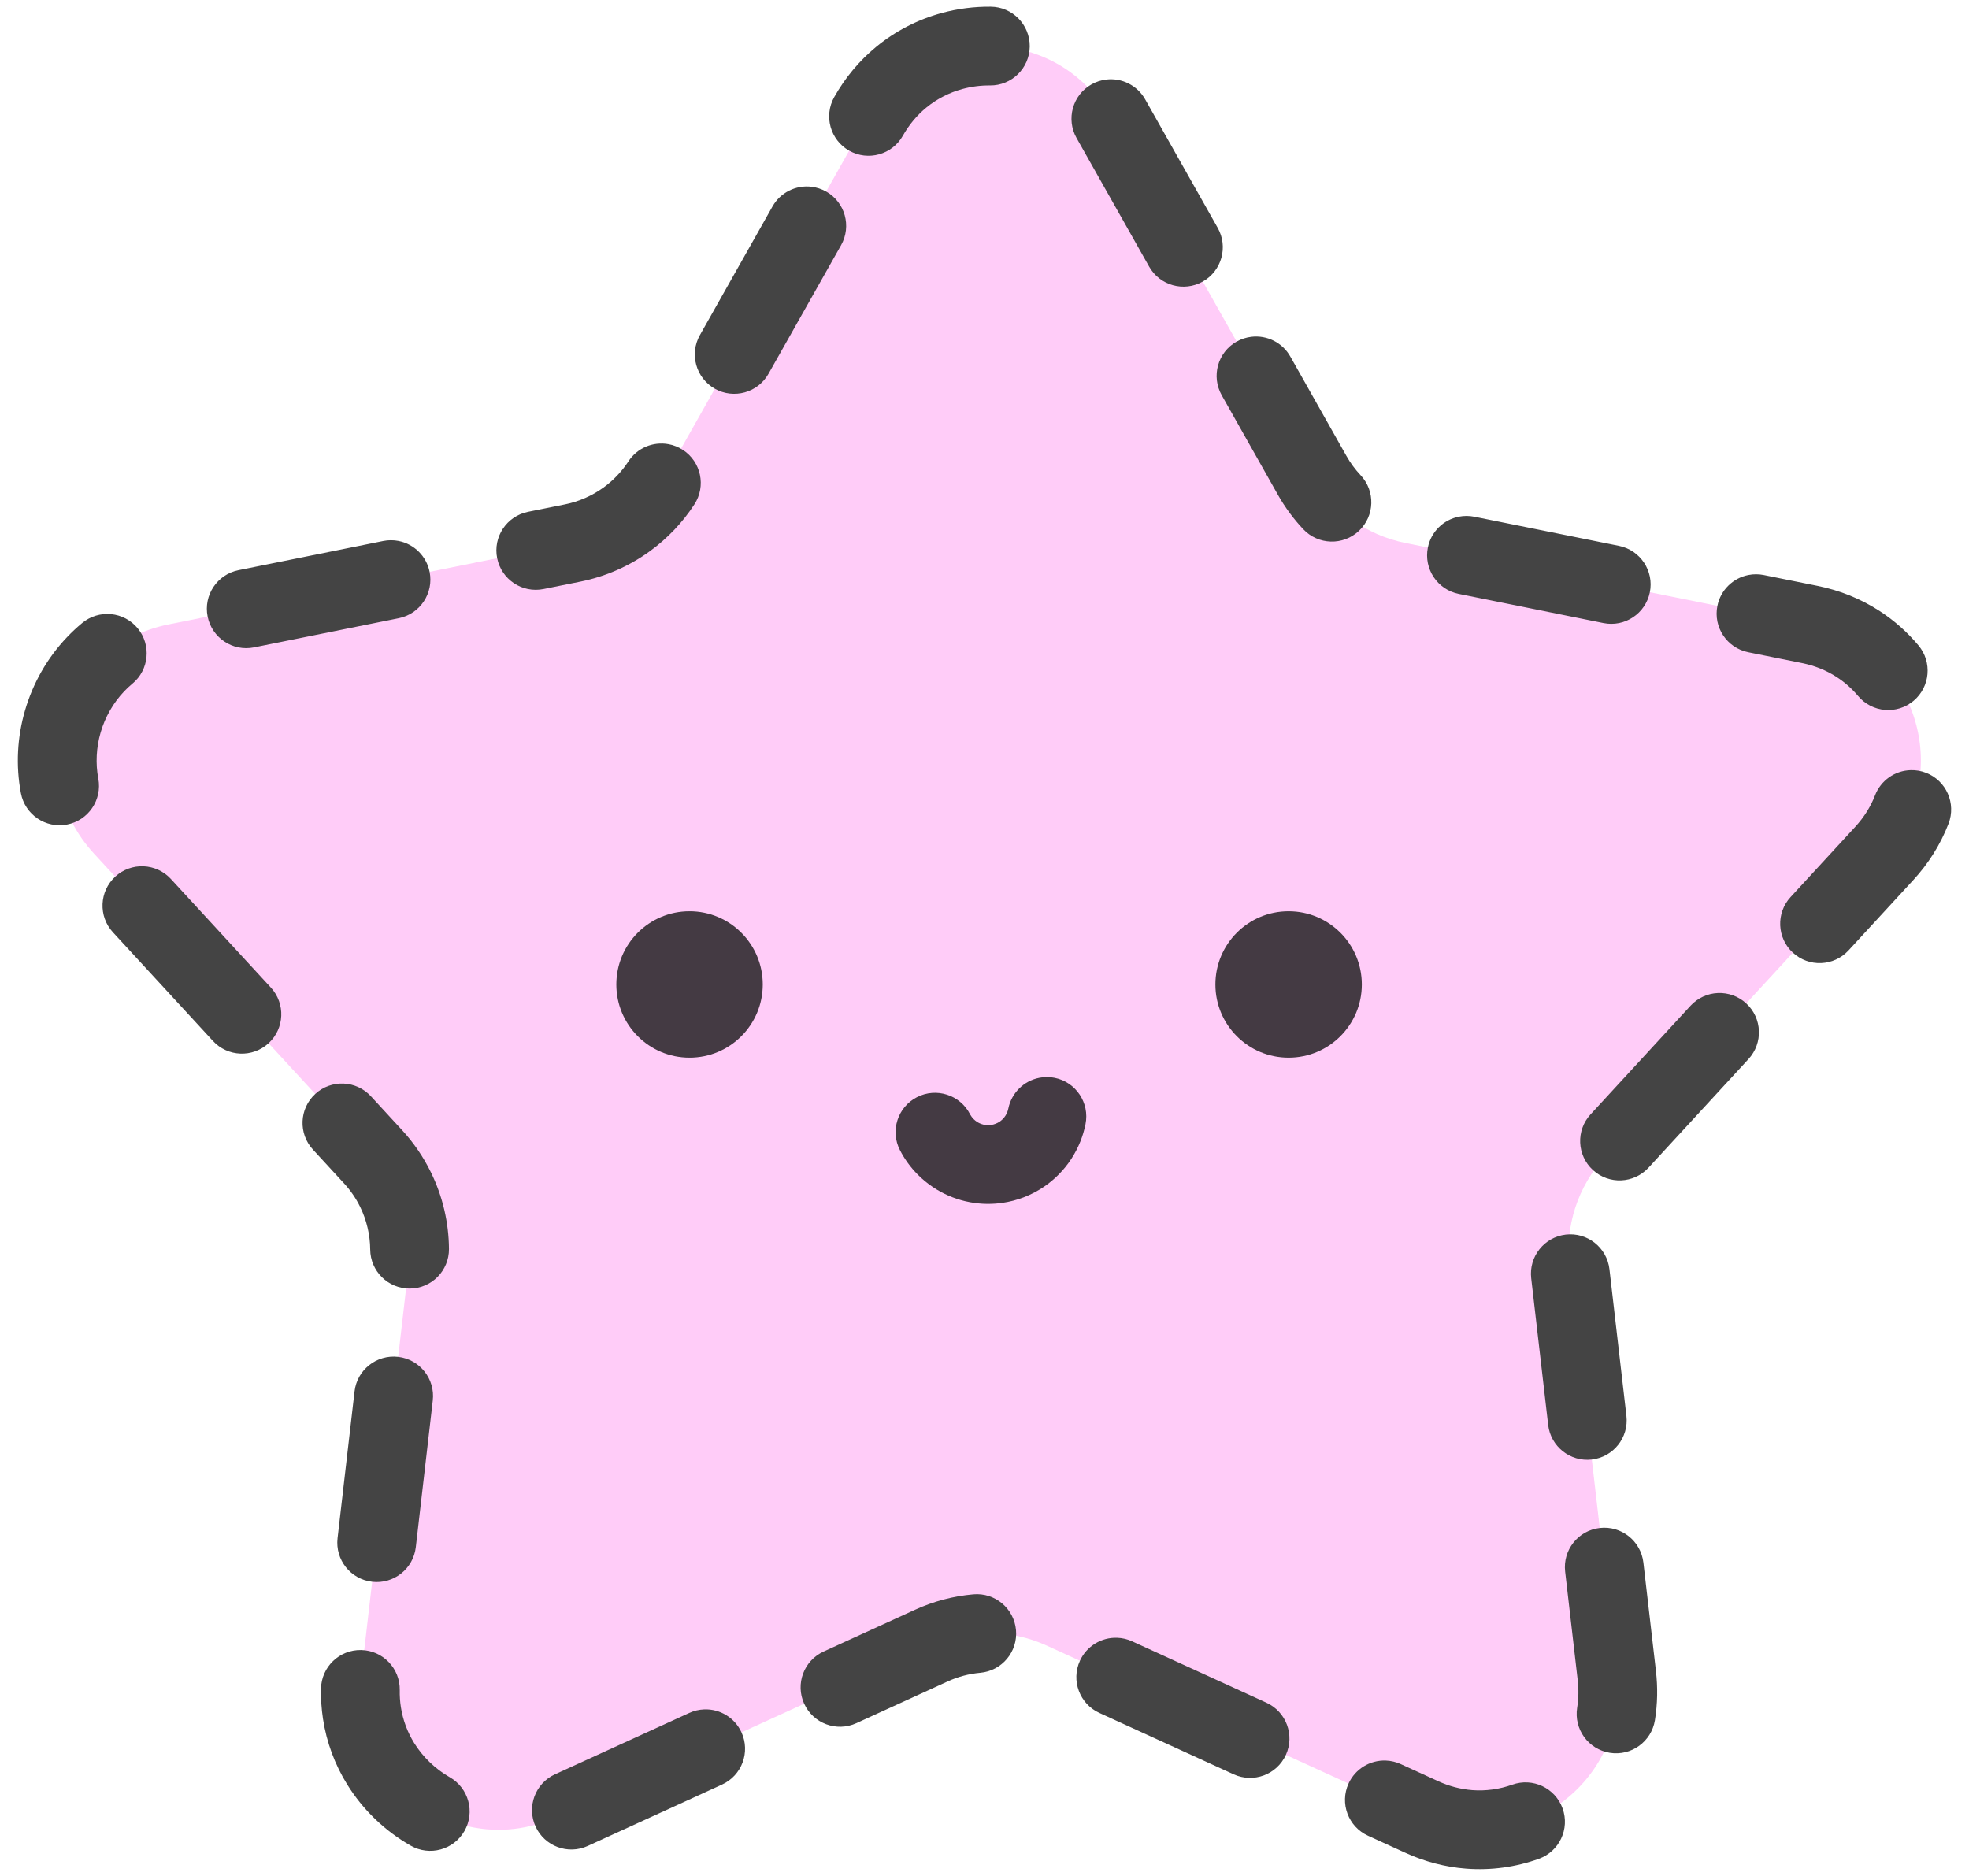
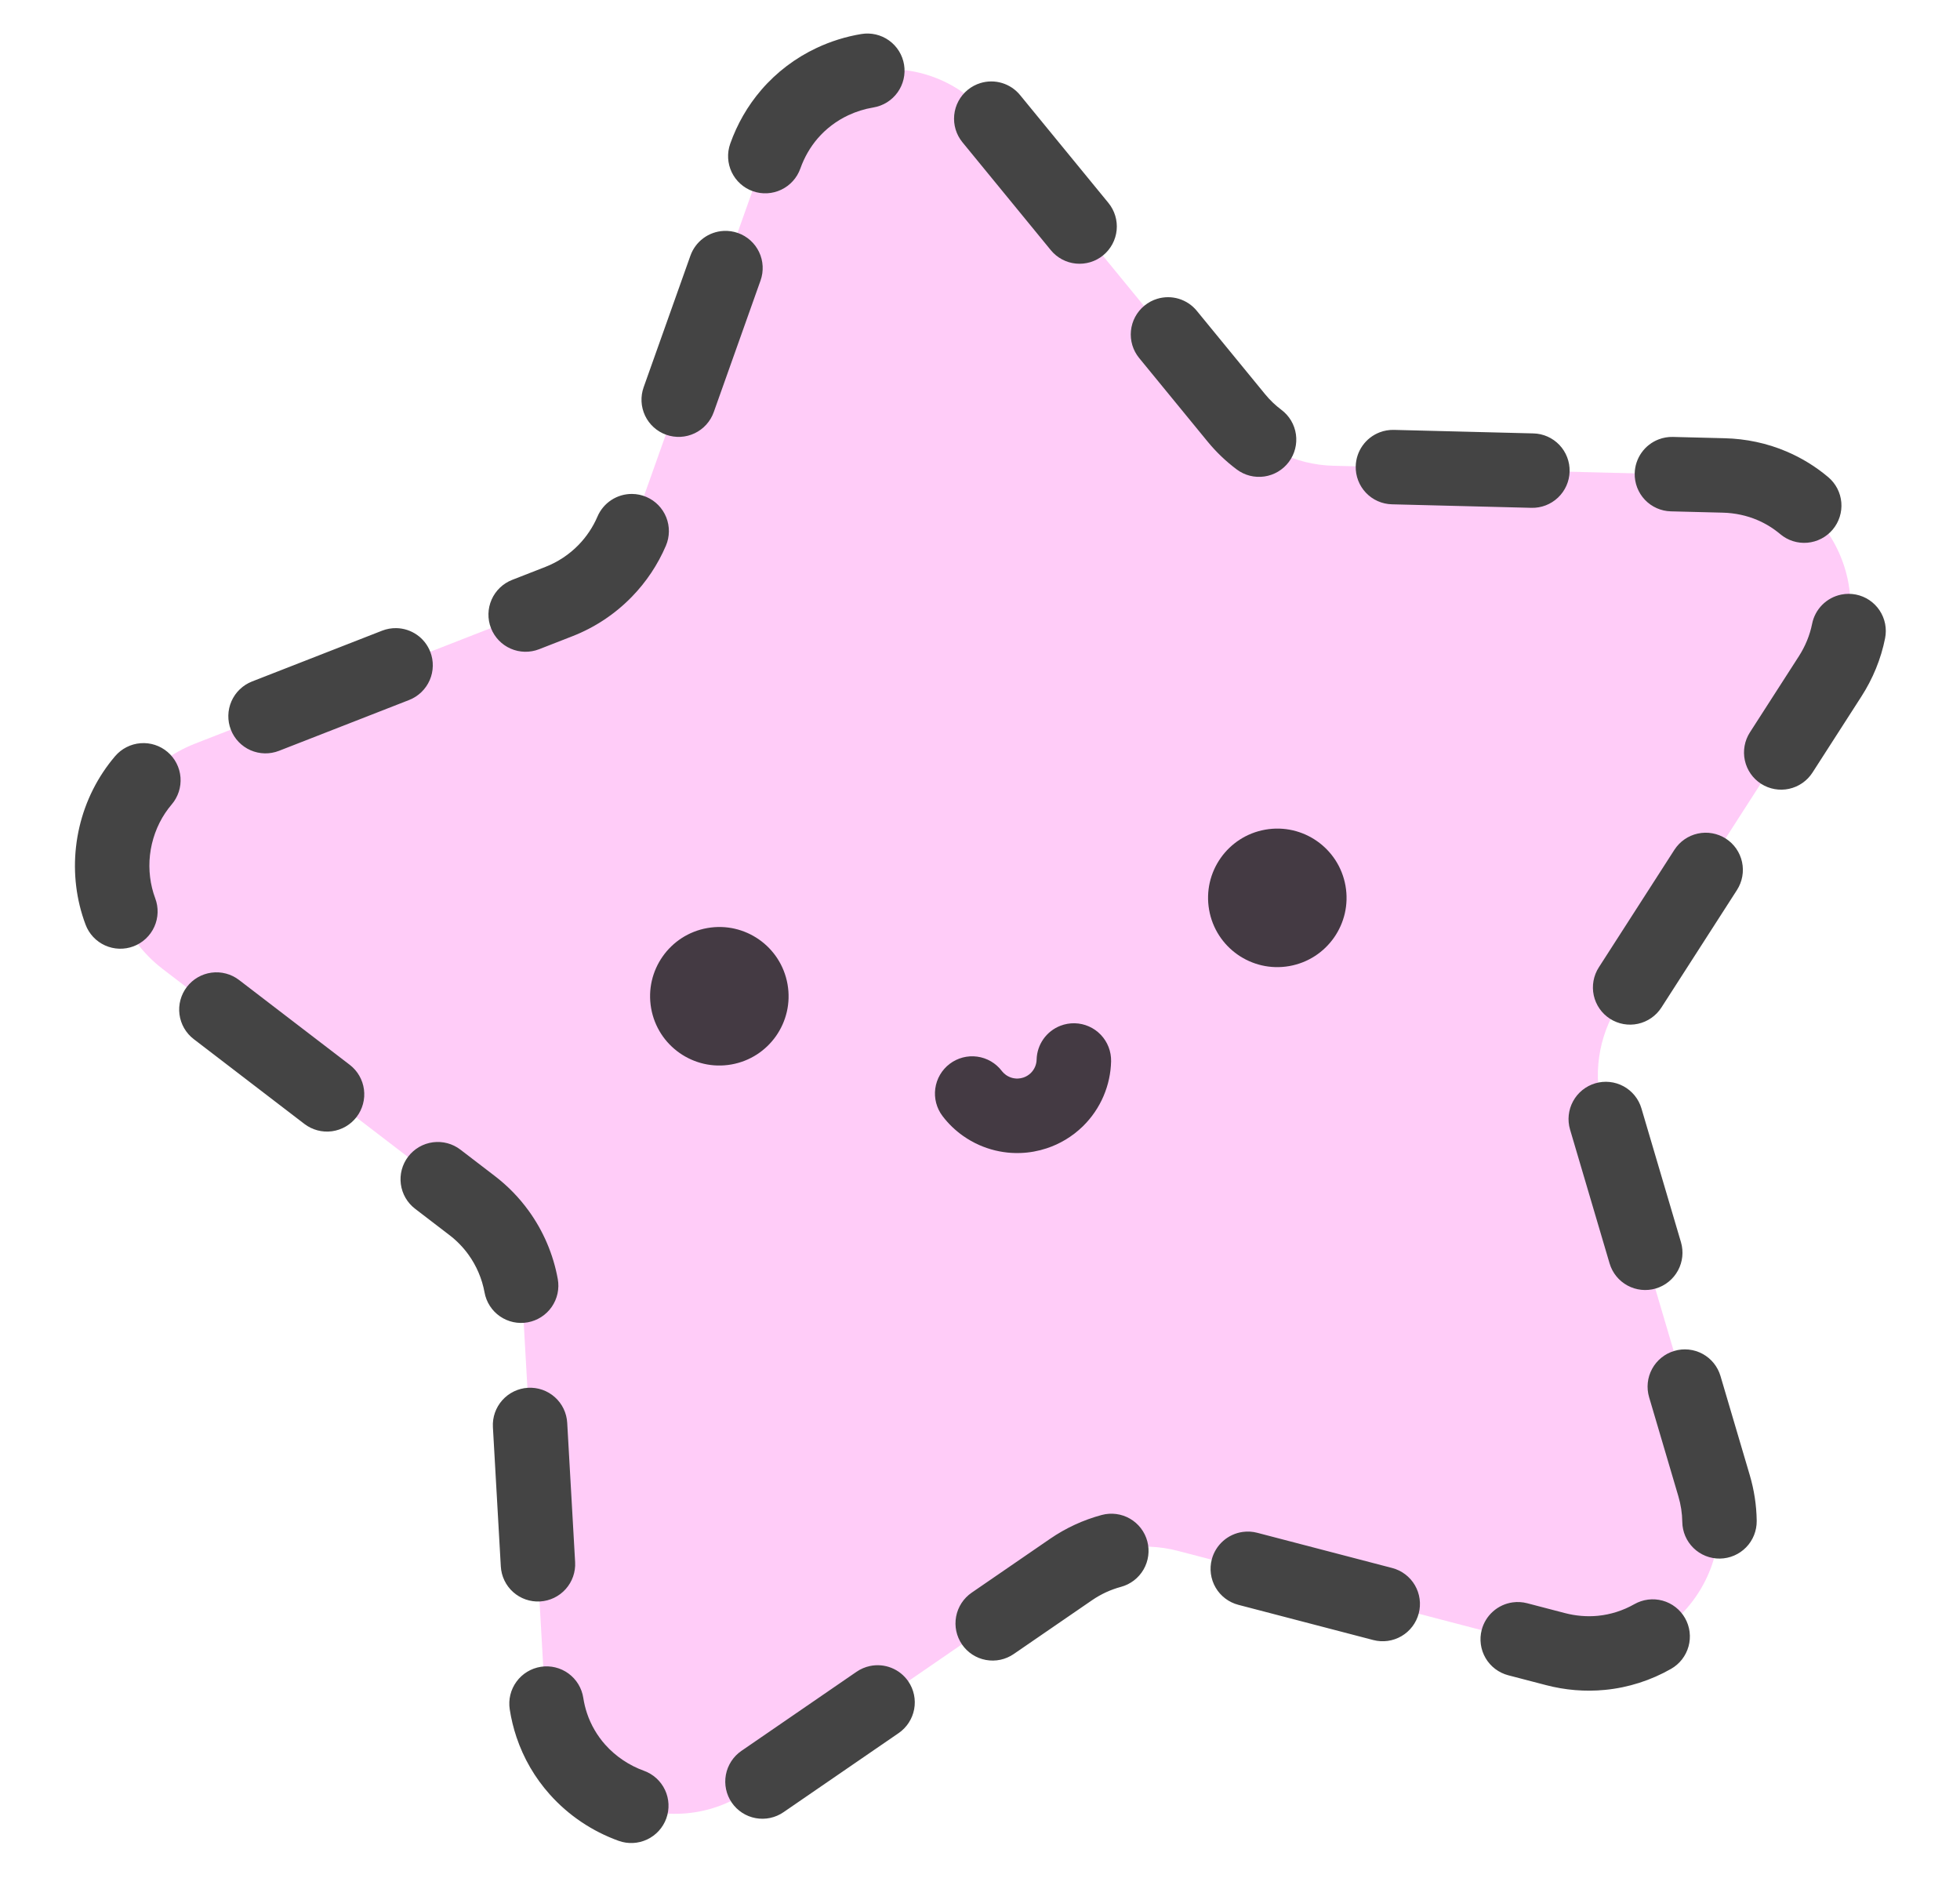
- <svg xmlns="http://www.w3.org/2000/svg" fill="none" viewBox="0 0 2000 1905.4">
-   <g opacity=".8">
-     <path fill="#ffaff3" fill-opacity=".8" d="M882.22 118.22c53.75-95.244 191.07-95.244 244.82 0l205.79 364.66c20.05 35.532 54.59 60.594 94.62 68.66l410.83 82.793c107.31 21.624 149.74 152.07 75.66 232.56l-283.65 308.16a140.23 140.23 0 0 0-36.14 111.1l48.12 415.83c12.57 108.6-98.53 189.22-198.07 143.72l-381.09-174.2a140.7 140.7 0 0 0-116.96 0l-381.09 174.2c-99.537 45.5-210.64-35.11-198.07-143.72l48.118-415.83a140.25 140.25 0 0 0-36.142-111.1l-283.65-308.16c-74.084-80.488-31.649-210.93 75.655-232.56l410.83-82.792c40.031-8.067 74.568-33.13 94.62-68.661z" />
-     <path fill="#151515" d="M1006.34 6.791a182.8 182.8 0 0 0-49.906 6.443c-24.105 6.568-46.72 18.119-66.184 34.1l-.008.006c-17.546 14.367-31.964 31.872-42.875 51.252a40 40 0 0 0 15.23 54.478 40 40 0 0 0 54.481-15.23c6.201-11.015 14.39-20.86 23.85-28.606l.056-.046c10.513-8.639 23.177-15.145 36.487-18.77l.035-.01a103.2 103.2 0 0 1 28.076-3.62 40 40 0 0 0 40.377-39.62 40 40 0 0 0-39.62-40.377m117.178 74.03a40 40 0 0 0-14.829 4.872 40 40 0 0 0-15.175 54.495l73.72 130.632a40 40 0 0 0 54.495 15.178 40 40 0 0 0 15.177-54.494l-73.72-130.635a40 40 0 0 0-39.668-20.049M824.314 189.683a40 40 0 0 0-39.668 20.048l-73.72 130.633a40 40 0 0 0 15.176 54.494 40 40 0 0 0 54.496-15.175l73.72-130.635a40 40 0 0 0-15.177-54.494 40 40 0 0 0-14.827-4.871m446.647 152.404a40 40 0 0 0-14.828 4.873 40 40 0 0 0-15.178 54.494l57.043 101.078a180 180 0 0 0 25.799 35.04 40 40 0 0 0 56.545 1.671 40 40 0 0 0 1.672-56.543 100.4 100.4 0 0 1-14.34-19.478l-.004-.006-57.043-101.08a40 40 0 0 0-39.666-20.05M679.119 451.189a40 40 0 0 0-40.851 17.508c-6.633 10.194-15.27 19.273-25.133 26.424l-.035.025c-11.55 8.395-25.158 14.362-39.159 17.172l-.03.006-37.608 7.578a40 40 0 0 0-31.31 47.116 40 40 0 0 0 47.112 31.308l37.579-7.572a180.2 180.2 0 0 0 70.41-30.865 180.1 180.1 0 0 0 45.228-47.56 40 40 0 0 0-11.71-55.343 40 40 0 0 0-14.493-5.797m802.744 73.614a40 40 0 0 0-31.506 31.347 40 40 0 0 0 31.309 47.116l147.045 29.632a40 40 0 0 0 47.113-31.31 40 40 0 0 0-31.31-47.113l-147.043-29.633a40 40 0 0 0-15.608-.04M404.865 549.496a40 40 0 0 0-15.607.04l-147.043 29.632a40 40 0 0 0-31.31 47.115 40 40 0 0 0 47.113 31.309l147.045-29.633a40 40 0 0 0 31.308-47.113 40 40 0 0 0-31.506-31.35m1371.086 34.572a40 40 0 0 0-31.508 31.348 40 40 0 0 0 31.31 47.115l54.63 11.008.04.01c12.685 2.542 24.856 7.44 35.327 14.27l.043.027a97.8 97.8 0 0 1 21.521 19.088 40 40 0 0 0 56.35 4.968 40 40 0 0 0 4.97-56.35 177.4 177.4 0 0 0-39.177-34.74l-.014-.007c-19.42-12.666-40.975-21.217-63.257-25.688l-.01-.002-54.617-11.008a40 40 0 0 0-15.608-.039M112.75 623.818a40 40 0 0 0-29.26 9.008 177 177 0 0 0-15.508 14.492c-20.014 21.055-34.522 46.62-42.564 74.282l-.004.011c-7.929 27.172-9.506 56.027-4.172 84.123a40 40 0 0 0 46.76 31.836 40 40 0 0 0 31.836-46.758c-2.895-15.248-2.05-31.64 2.375-46.798l.016-.051c4.49-15.459 12.807-30.03 23.746-41.535l.015-.018a97 97 0 0 1 8.508-7.953 40 40 0 0 0 5.31-56.32 40 40 0 0 0-27.058-14.319M1940.898 782.29a40 40 0 0 0-36.34 25.59c-4.444 11.519-11.348 22.484-20.019 31.887l-.025.027-65.733 71.412a40 40 0 0 0 2.342 56.52 40 40 0 0 0 56.52-2.34L1943.35 894c15.25-16.537 27.581-35.9 35.847-57.324a40 40 0 0 0-22.92-51.717 40 40 0 0 0-15.379-2.67M145.783 879.938a40 40 0 0 0-28.744 10.535 40 40 0 0 0-2.342 56.52l101.586 110.364a40 40 0 0 0 56.52 2.34 40 40 0 0 0 2.342-56.52L173.559 892.813a40 40 0 0 0-27.776-12.875m1599.188 128.755a40 40 0 0 0-27.776 12.875l-101.586 110.366a40 40 0 0 0 2.342 56.52 40 40 0 0 0 56.52-2.34l101.586-110.366a40 40 0 0 0-2.342-56.52 40 40 0 0 0-28.744-10.535m-1396.016 91.973a40 40 0 0 0-28.746 10.535 40 40 0 0 0-2.34 56.522l31.672 34.41.012.01a100.4 100.4 0 0 1 16.306 23.869l.016.035c6.512 13.304 10.058 28.348 10.164 43.146a40 40 0 0 0 40.287 39.713 40 40 0 0 0 39.711-40.287 179.9 179.9 0 0 0-18.3-77.73 180 180 0 0 0-29.335-42.936l-.01-.012-31.662-34.398a40 40 0 0 0-27.775-12.877m1241.488 153.414a40 40 0 0 0-35.136 44.332l17.244 149.006a40 40 0 0 0 44.332 35.137 40 40 0 0 0 35.137-44.332l-17.243-149.006a40 40 0 0 0-44.334-35.137M404.455 1378.256a40 40 0 0 0-44.332 35.137l-17.242 149.005a40 40 0 0 0 35.137 44.334 40 40 0 0 0 44.332-35.138l17.242-149.004a40 40 0 0 0-35.137-44.334M1624.93 1552.09a40 40 0 0 0-35.137 44.334l12.746 110.146.002.016c1.096 9.438.92 18.937-.541 28.016a40 40 0 0 0 33.135 45.85 40 40 0 0 0 45.85-33.134c2.683-16.67 2.934-33.484 1.025-49.943l-.002-.016-12.744-110.132a40 40 0 0 0-44.334-35.137m-636.305 67.387a180.4 180.4 0 0 0-59.107 15.64l-92.932 42.48a40 40 0 0 0-19.75 53.008 40 40 0 0 0 53.01 19.75l92.94-42.482.007-.004a101 101 0 0 1 32.889-8.705 40 40 0 0 0 36.316-43.371 40 40 0 0 0-43.373-36.316m146.137 44.134a40 40 0 0 0-37.82 23.344 40 40 0 0 0 19.75 53.01l136.421 62.36a40 40 0 0 0 53.01-19.75 40 40 0 0 0-19.75-53.009l-136.424-62.36a40 40 0 0 0-15.187-3.595m-767.946 12.455a40 40 0 0 0-40.761 39.221c-.198 10.26.47 20.56 2.037 30.777a176.8 176.8 0 0 0 24.637 66.663c16.005 25.82 38.275 47.107 64.478 62.064a40 40 0 0 0 54.568-14.91 40 40 0 0 0-14.908-54.569c-14.635-8.354-27.37-20.58-36.148-34.744l-.033-.05c-6.881-11.066-11.559-23.7-13.512-36.52l-.006-.041a100.4 100.4 0 0 1-1.129-17.127 40 40 0 0 0-39.223-40.764m348.536 60.297a40 40 0 0 0-15.188 3.594l-136.424 62.36a40 40 0 0 0-19.75 53.01 40 40 0 0 0 53.01 19.75l136.422-62.362a40 40 0 0 0 19.75-53.008 40 40 0 0 0-37.82-23.344m692.255 51.969a40 40 0 0 0-37.82 23.344 40 40 0 0 0 19.75 53.01l38.006 17.373.012.005.02.008c19.29 8.834 40.17 14.428 61.741 16.063 25.088 1.934 50.235-1.548 73.756-9.99a40 40 0 0 0 24.135-51.163 40 40 0 0 0-51.162-24.134c-12.952 4.649-27.038 6.571-40.598 5.523l-.068-.006c-11.676-.882-23.507-3.994-34.514-9.037l-.031-.014-38.04-17.388a40 40 0 0 0-15.187-3.594" />
+ <svg xmlns="http://www.w3.org/2000/svg" width="2105" height="2016" viewBox="0 0 2105 2016" fill="none">
+   <g opacity="0.8">
+     <path d="M821.338 167.805C857.967 64.788 993.141 41.084 1062.33 125.543L1327.24 448.912C1353.05 480.421 1391.33 499.124 1432.12 500.152L1850.68 510.717C1960.01 513.474 2024.07 634.533 1964.91 726.539L1738.37 1078.79C1727.46 1095.75 1720.33 1114.85 1717.47 1134.79C1714.61 1154.74 1716.08 1175.06 1721.79 1194.37L1840.23 1595.32C1871.17 1700.03 1775.59 1798.56 1669.83 1770.96L1264.92 1665.3C1245.42 1660.21 1225.04 1659.38 1205.18 1662.87C1185.31 1666.35 1166.42 1674.07 1149.79 1685.49L804.433 1922.72C714.229 1984.68 591.084 1924.53 584.892 1815.46L561.175 1397.9C560.031 1377.79 554.564 1358.17 545.147 1340.38C535.73 1322.59 522.585 1307.04 506.607 1294.8L174.714 1040.48C88.03 974.051 107.504 838.347 209.433 798.536L599.688 646.133C637.714 631.284 667.427 600.655 681.092 562.224L821.338 167.805Z" fill="#FFAFF3" fill-opacity="0.8" />
+     <path d="M925.039 36.537C908.422 39.286 892.26 44.319 877.014 51.493C854.409 62.119 834.122 77.391 817.694 96.479L817.687 96.486C802.871 113.655 791.671 133.372 784.243 154.329C780.7 164.325 781.27 175.312 785.828 184.874C790.386 194.436 798.559 201.789 808.547 205.316C813.494 207.063 818.737 207.817 823.978 207.536C829.22 207.256 834.356 205.945 839.094 203.68C843.833 201.415 848.08 198.239 851.594 194.334C855.108 190.43 857.819 185.872 859.573 180.922C863.795 169.011 870.173 157.908 878.161 148.652L878.208 148.597C887.08 138.28 898.434 129.69 910.916 123.825L910.949 123.809C919.528 119.779 928.62 116.949 937.967 115.4C943.146 114.542 948.108 112.673 952.568 109.899C957.028 107.125 960.899 103.5 963.961 99.232C967.023 94.964 969.215 90.136 970.413 85.023C971.61 79.911 971.79 74.615 970.941 69.436C970.092 64.258 968.231 59.3 965.465 54.844C962.698 50.388 959.081 46.523 954.818 43.468C950.556 40.413 945.732 38.228 940.622 37.039C935.513 35.85 930.217 35.68 925.038 36.538M1053.04 89.169C1048.01 90.694 1043.34 93.193 1039.27 96.524C1031.07 103.25 1025.87 112.956 1024.82 123.505C1023.76 134.055 1026.94 144.584 1033.65 152.776L1128.55 268.616C1131.87 272.673 1135.96 276.034 1140.59 278.508C1145.21 280.981 1150.28 282.519 1155.5 283.032C1160.73 283.546 1166 283.025 1171.03 281.501C1176.05 279.976 1180.73 277.478 1184.79 274.147C1192.99 267.421 1198.19 257.716 1199.25 247.166C1200.3 236.617 1197.12 226.088 1190.41 217.895L1095.51 102.052C1090.51 95.942 1083.8 91.457 1076.24 89.163C1068.68 86.87 1060.61 86.873 1053.04 89.169ZM777.121 247.959C769.227 248.374 761.63 251.12 755.289 255.851C748.949 260.582 744.15 267.085 741.5 274.537L691.263 415.83C687.71 425.823 688.269 436.811 692.818 446.378C697.366 455.944 705.531 463.305 715.517 466.842C720.462 468.594 725.704 469.353 730.946 469.078C736.187 468.802 741.325 467.497 746.065 465.237C750.806 462.976 755.056 459.805 758.574 455.904C762.092 452.003 764.808 447.448 766.567 442.5L816.804 301.205C820.357 291.212 819.798 280.224 815.249 270.657C810.7 261.091 802.535 253.73 792.549 250.193C787.605 248.442 782.363 247.683 777.121 247.959ZM1242.84 320.85C1237.82 322.375 1233.14 324.875 1229.08 328.206C1220.87 334.932 1215.67 344.637 1214.62 355.186C1213.56 365.736 1216.74 376.265 1223.45 384.458L1296.88 474.09C1306.09 485.335 1316.63 495.42 1328.27 504.122C1332.47 507.263 1337.25 509.544 1342.33 510.835C1347.41 512.127 1352.71 512.404 1357.9 511.65C1363.1 510.896 1368.09 509.127 1372.61 506.443C1377.12 503.758 1381.07 500.212 1384.21 496.006C1390.57 487.512 1393.29 476.847 1391.79 466.357C1390.29 455.866 1384.68 446.41 1376.19 440.069C1369.73 435.228 1363.87 429.623 1358.75 423.374L1358.74 423.369L1285.31 333.735C1280.31 327.625 1273.6 323.139 1266.04 320.846C1258.48 318.552 1250.41 318.554 1242.84 320.85ZM678.898 530.393C670.994 530.31 663.24 532.572 656.615 536.895C649.99 541.217 644.792 547.405 641.678 554.676C636.891 565.853 629.941 576.28 621.455 585.02L621.424 585.051C611.49 595.307 599.115 603.529 585.813 608.711L585.784 608.722L550.06 622.672C545.168 624.582 540.699 627.437 536.907 631.073C533.115 634.709 530.076 639.055 527.962 643.862C525.848 648.67 524.7 653.846 524.586 659.094C524.471 664.342 525.391 669.559 527.293 674.448C531.134 684.32 538.742 692.256 548.442 696.51C558.143 700.763 569.142 700.985 579.02 697.128L614.718 683.189C638.865 673.778 660.706 659.271 678.751 640.658C694.12 624.83 706.455 606.317 715.142 586.042C719.318 576.292 719.453 565.289 715.517 555.454C711.581 545.618 703.897 537.756 694.155 533.596C689.331 531.536 684.146 530.448 678.898 530.393ZM1481.68 464.269C1474.3 467.109 1467.92 472.073 1463.35 478.532C1458.79 484.992 1456.24 492.657 1456.02 500.559C1455.88 505.806 1456.78 511.028 1458.65 515.927C1460.53 520.825 1463.35 525.305 1466.96 529.109C1470.57 532.913 1474.9 535.967 1479.69 538.098C1484.48 540.228 1489.65 541.393 1494.9 541.525L1644.71 545.305C1655.31 545.572 1665.58 541.619 1673.27 534.315C1680.97 527.011 1685.45 516.954 1685.73 506.358C1686.02 495.761 1682.08 485.492 1674.79 477.81C1667.5 470.128 1657.46 465.662 1646.86 465.394L1497.05 461.613C1491.8 461.481 1486.58 462.384 1481.68 464.269ZM425.735 674.487C420.488 674.382 415.27 675.311 410.378 677.221L270.699 731.768C265.807 733.678 261.338 736.532 257.547 740.168C253.755 743.804 250.715 748.149 248.601 752.957C246.487 757.765 245.34 762.941 245.225 768.188C245.11 773.436 246.03 778.653 247.932 783.542C251.773 793.415 259.381 801.351 269.082 805.605C278.782 809.858 289.782 810.081 299.661 806.223L439.342 751.675C449.22 747.817 457.168 740.195 461.438 730.486C465.707 720.777 465.948 709.776 462.107 699.903C459.243 692.54 454.259 686.195 447.785 681.671C441.311 677.147 433.637 674.647 425.735 674.487ZM1781.3 471.83C1773.92 474.67 1767.54 479.633 1762.98 486.093C1758.41 492.553 1755.86 500.219 1755.64 508.121C1755.5 513.369 1756.4 518.591 1758.27 523.489C1760.15 528.388 1762.97 532.867 1766.58 536.671C1770.19 540.475 1774.52 543.529 1779.31 545.659C1784.11 547.789 1789.27 548.954 1794.52 549.086L1850.18 550.49L1850.22 550.493C1863.14 550.805 1875.96 553.524 1887.43 558.439L1887.48 558.458C1896.33 562.248 1904.57 567.326 1911.93 573.529C1915.94 576.909 1920.57 579.465 1925.57 581.051C1930.57 582.638 1935.84 583.223 1941.07 582.773C1946.3 582.324 1951.39 580.849 1956.05 578.433C1960.72 576.017 1964.86 572.706 1968.25 568.691C1971.63 564.676 1974.2 560.034 1975.79 555.031C1977.39 550.027 1977.98 544.761 1977.54 539.531C1977.1 534.302 1975.63 529.212 1973.23 524.552C1970.82 519.893 1967.51 515.755 1963.51 512.374C1950.11 501.078 1935.12 491.835 1919 484.947L1918.99 484.942C1897.71 475.829 1875.03 471.134 1852.33 470.58L1796.67 469.174C1791.43 469.042 1786.2 469.944 1781.3 471.83ZM150.89 798.06C145.657 798.477 140.557 799.921 135.879 802.309C131.201 804.697 127.038 807.982 123.627 811.977C119.03 817.363 114.759 823.02 110.839 828.916C94.737 853.093 84.825 880.758 81.638 909.371L81.636 909.383C78.475 937.494 81.855 966.164 91.909 992.895C93.756 997.805 96.552 1002.3 100.138 1006.13C103.724 1009.95 108.03 1013.03 112.809 1015.19C117.589 1017.35 122.749 1018.55 127.994 1018.72C133.239 1018.88 138.468 1018.01 143.38 1016.16C153.301 1012.41 161.334 1004.88 165.712 995.216C170.09 985.555 170.455 974.558 166.726 964.642C161.269 950.135 159.299 933.856 161.064 918.174L161.071 918.121C162.848 902.131 168.544 886.355 177.346 873.144L177.357 873.123C179.508 869.887 181.851 866.783 184.373 863.828C187.784 859.833 190.376 855.206 192.001 850.213C193.626 845.219 194.252 839.956 193.843 834.724C193.434 829.491 191.999 824.392 189.619 819.718C187.239 815.044 183.961 810.886 179.973 807.482C171.918 800.607 161.456 797.217 150.89 798.06ZM1977.55 638.443C1969.8 639.999 1962.68 643.818 1957.09 649.418C1951.5 655.017 1947.7 662.146 1946.16 669.902C1943.75 682.006 1938.83 693.989 1931.9 704.74L1931.88 704.771L1879.38 786.4C1873.65 795.323 1871.68 806.153 1873.93 816.509C1876.17 826.865 1882.44 835.899 1891.35 841.622C1900.26 847.346 1911.09 849.291 1921.45 847.029C1931.81 844.768 1940.85 838.485 1946.59 829.563L1999.06 747.963C2011.25 729.055 2020.08 707.87 2024.55 685.358C2026.62 674.958 2024.47 664.169 2018.58 655.366C2012.69 646.562 2003.55 640.465 1993.15 638.415C1988 637.4 1982.7 637.41 1977.55 638.443ZM227.188 1044.43C216.679 1045.82 207.149 1051.34 200.694 1059.76C194.238 1068.18 191.387 1078.81 192.766 1089.32C194.146 1099.82 199.644 1109.35 208.05 1115.79L326.914 1206.87C335.321 1213.31 345.947 1216.14 356.456 1214.75C366.965 1213.35 376.496 1207.83 382.951 1199.42C389.406 1191 392.258 1180.37 390.878 1169.86C389.499 1159.35 384.001 1149.83 375.595 1143.39L256.731 1052.3C252.568 1049.11 247.816 1046.78 242.748 1045.43C237.679 1044.07 232.391 1043.73 227.188 1044.43ZM1823.39 895.087C1818.26 896.207 1813.4 898.325 1809.09 901.322C1804.77 904.319 1801.09 908.135 1798.25 912.553L1717.12 1038.71C1711.38 1047.63 1709.42 1058.46 1711.66 1068.82C1713.91 1079.17 1720.17 1088.21 1729.09 1093.93C1738 1099.66 1748.82 1101.6 1759.18 1099.34C1769.54 1097.08 1778.58 1090.79 1784.32 1081.87L1865.45 955.715C1871.19 946.793 1873.15 935.962 1870.91 925.606C1868.67 915.25 1862.4 906.217 1853.49 900.493C1844.58 894.77 1833.75 892.825 1823.39 895.087ZM464.916 1226.59C459.712 1227.28 454.694 1228.99 450.148 1231.62C445.602 1234.25 441.617 1237.75 438.42 1241.92C435.223 1246.09 432.878 1250.85 431.518 1255.92C430.158 1260.99 429.809 1266.28 430.493 1271.48C431.176 1276.68 432.878 1281.7 435.5 1286.24C438.123 1290.78 441.616 1294.76 445.779 1297.95L482.838 1326.35L482.851 1326.36C490.525 1332.24 497.306 1339.21 502.982 1347.04L503.004 1347.07C511.689 1359.04 517.751 1373.23 520.385 1387.78C521.32 1392.94 523.263 1397.87 526.103 1402.28C528.943 1406.69 532.624 1410.49 536.937 1413.47C541.25 1416.46 546.11 1418.56 551.239 1419.67C556.368 1420.77 561.666 1420.85 566.831 1419.91C571.995 1418.96 576.924 1417.01 581.337 1414.16C585.751 1411.32 589.561 1407.63 592.552 1403.31C595.542 1398.99 597.654 1394.13 598.766 1389C599.878 1383.86 599.969 1378.57 599.034 1373.4C594.23 1346.91 583.533 1321.85 567.733 1300.06C557.528 1285.97 545.328 1273.44 531.517 1262.87L531.505 1262.86L494.458 1234.47C490.296 1231.28 485.544 1228.94 480.475 1227.59C475.407 1226.24 470.119 1225.9 464.916 1226.59ZM1713.23 1163.27C1703.06 1166.29 1694.5 1173.22 1689.44 1182.54C1684.37 1191.86 1683.21 1202.8 1686.22 1212.96L1728.66 1356.64C1731.66 1366.8 1738.58 1375.34 1747.89 1380.39C1757.2 1385.44 1768.14 1386.58 1778.31 1383.57C1788.47 1380.55 1797.03 1373.61 1802.09 1364.29C1807.16 1354.97 1808.32 1344.03 1805.32 1333.87L1762.87 1190.2C1761.39 1185.16 1758.92 1180.48 1755.62 1176.4C1752.32 1172.32 1748.25 1168.94 1743.64 1166.44C1739.03 1163.94 1733.97 1162.37 1728.75 1161.83C1723.54 1161.28 1718.26 1161.77 1713.23 1163.27ZM567 1490.21C556.418 1490.83 546.508 1495.63 539.451 1503.55C532.393 1511.47 528.766 1521.86 529.367 1532.44L537.866 1682.07C538.163 1687.31 539.49 1692.44 541.77 1697.16C544.05 1701.88 547.239 1706.11 551.154 1709.6C555.07 1713.09 559.635 1715.77 564.59 1717.49C569.545 1719.21 574.792 1719.94 580.032 1719.64C585.272 1719.33 590.401 1717.99 595.128 1715.71C599.855 1713.42 604.087 1710.22 607.581 1706.3C611.076 1702.38 613.765 1697.81 615.495 1692.85C617.225 1687.89 617.962 1682.64 617.665 1677.4L609.166 1527.78C608.869 1522.54 607.542 1517.41 605.262 1512.69C602.982 1507.96 599.793 1503.73 595.878 1500.25C591.962 1496.76 587.397 1494.08 582.442 1492.35C577.487 1490.63 572.24 1489.9 567 1490.21ZM1798.12 1450.61C1793.08 1452.11 1788.39 1454.58 1784.31 1457.88C1780.23 1461.19 1776.84 1465.27 1774.33 1469.88C1771.82 1474.5 1770.24 1479.56 1769.69 1484.78C1769.14 1490 1769.62 1495.28 1771.11 1500.31L1802.48 1606.51L1802.49 1606.53C1805.18 1615.63 1806.63 1625.01 1806.74 1634.19C1806.81 1639.44 1807.9 1644.63 1809.97 1649.45C1812.04 1654.27 1815.04 1658.63 1818.8 1662.29C1822.55 1665.95 1826.99 1668.83 1831.87 1670.77C1836.74 1672.71 1841.95 1673.67 1847.2 1673.6C1852.45 1673.53 1857.63 1672.42 1862.45 1670.34C1867.28 1668.27 1871.65 1665.26 1875.31 1661.5C1878.98 1657.74 1881.86 1653.29 1883.81 1648.41C1885.76 1643.53 1886.73 1638.32 1886.67 1633.07C1886.46 1616.21 1883.83 1599.61 1879.14 1583.74L1879.13 1583.73L1847.76 1477.54C1846.28 1472.51 1843.81 1467.82 1840.51 1463.74C1837.21 1459.67 1833.14 1456.28 1828.53 1453.78C1823.92 1451.28 1818.86 1449.71 1813.64 1449.17C1808.43 1448.63 1803.15 1449.12 1798.12 1450.61ZM1183.27 1626.77C1163.46 1632.09 1144.68 1640.74 1127.76 1652.37L1043.55 1710.22C1034.8 1716.23 1028.8 1725.46 1026.85 1735.88C1024.9 1746.3 1027.18 1757.06 1033.17 1765.8C1036.13 1770.12 1039.92 1773.82 1044.32 1776.68C1048.72 1779.54 1053.64 1781.5 1058.8 1782.45C1063.95 1783.41 1069.25 1783.34 1074.39 1782.25C1079.52 1781.15 1084.39 1779.06 1088.72 1776.09L1172.95 1718.23L1172.96 1718.23C1182.38 1711.77 1192.82 1706.95 1203.84 1703.98C1214.08 1701.24 1222.82 1694.54 1228.14 1685.36C1233.45 1676.18 1234.9 1665.27 1232.18 1655.03C1230.83 1649.96 1228.49 1645.21 1225.3 1641.04C1222.11 1636.88 1218.14 1633.39 1213.59 1630.76C1209.05 1628.14 1204.04 1626.44 1198.84 1625.75C1193.63 1625.07 1188.35 1625.41 1183.27 1626.77ZM1334.67 1644.98C1326.84 1646.07 1319.5 1649.45 1313.59 1654.7C1307.67 1659.95 1303.44 1666.84 1301.43 1674.49C1300.1 1679.57 1299.78 1684.86 1300.49 1690.05C1301.2 1695.25 1302.93 1700.26 1305.58 1704.79C1308.22 1709.32 1311.74 1713.28 1315.92 1716.44C1320.1 1719.61 1324.86 1721.92 1329.94 1723.25L1474.88 1761.07C1479.96 1762.4 1485.25 1762.71 1490.45 1761.99C1495.65 1761.27 1500.66 1759.53 1505.19 1756.88C1509.72 1754.22 1513.69 1750.7 1516.86 1746.52C1520.04 1742.33 1522.36 1737.56 1523.69 1732.48C1525.02 1727.41 1525.34 1722.12 1524.63 1716.92C1523.92 1711.72 1522.19 1706.71 1519.55 1702.18C1516.9 1697.65 1513.39 1693.69 1509.21 1690.53C1505.03 1687.36 1500.26 1685.05 1495.19 1683.72L1350.24 1645.9C1345.16 1644.57 1339.87 1644.26 1334.67 1644.98ZM580.857 1789.81C570.382 1791.44 560.976 1797.16 554.709 1805.72C548.441 1814.28 545.826 1824.97 547.438 1835.44C548.996 1845.58 551.415 1855.6 554.704 1865.38C562.307 1888.04 574.434 1908.92 590.351 1926.74C610.52 1949.39 636.08 1966.49 664.431 1976.69C674.399 1980.28 685.39 1979.75 694.985 1975.23C704.581 1970.71 711.995 1962.57 715.597 1952.6C717.381 1947.66 718.175 1942.42 717.934 1937.17C717.693 1931.93 716.422 1926.79 714.193 1922.04C711.964 1917.29 708.821 1913.03 704.943 1909.5C701.066 1905.97 696.53 1903.24 691.594 1901.46C675.76 1895.77 661.134 1885.93 650.072 1873.51L650.031 1873.47C641.366 1863.76 634.601 1852.14 630.487 1839.86L630.474 1839.82C628.655 1834.39 627.303 1828.81 626.435 1823.16C625.637 1817.97 623.825 1812.99 621.103 1808.51C618.38 1804.03 614.801 1800.13 610.568 1797.03C606.336 1793.93 601.534 1791.7 596.436 1790.46C591.338 1789.22 586.044 1789 580.857 1789.81ZM934.253 1788.98C929.118 1790.08 924.246 1792.17 919.917 1795.14L796.285 1880.07C791.955 1883.04 788.252 1886.84 785.387 1891.24C782.523 1895.64 780.552 1900.57 779.588 1905.73C778.624 1910.89 778.686 1916.19 779.77 1921.32C780.854 1926.45 782.938 1931.32 785.905 1935.65C788.871 1939.97 792.661 1943.67 797.059 1946.53C801.456 1949.39 806.375 1951.35 811.534 1952.3C816.693 1953.26 821.991 1953.19 827.127 1952.09C832.262 1951 837.133 1948.91 841.463 1945.93L965.092 1861.01C973.836 1855 979.841 1845.77 981.788 1835.35C983.735 1824.93 981.463 1814.17 975.472 1805.43C971.005 1798.92 964.704 1793.88 957.367 1790.95C950.03 1788.02 941.987 1787.34 934.253 1788.98ZM1624.57 1720.63C1616.74 1721.72 1609.4 1725.1 1603.49 1730.35C1597.57 1735.6 1593.34 1742.49 1591.33 1750.14C1590 1755.21 1589.68 1760.5 1590.39 1765.7C1591.1 1770.9 1592.83 1775.91 1595.48 1780.44C1598.12 1784.97 1601.64 1788.93 1605.82 1792.09C1610 1795.26 1614.76 1797.57 1619.84 1798.9L1660.22 1809.43L1660.23 1809.44L1660.25 1809.44C1680.75 1814.81 1702.26 1816.71 1723.77 1814.59C1748.8 1812.17 1772.96 1804.4 1794.67 1792.03C1799.23 1789.43 1803.24 1785.96 1806.47 1781.81C1809.69 1777.66 1812.07 1772.92 1813.46 1767.86C1814.86 1762.8 1815.24 1757.51 1814.59 1752.3C1813.94 1747.1 1812.27 1742.07 1809.68 1737.51C1807.09 1732.95 1803.62 1728.95 1799.48 1725.73C1795.34 1722.51 1790.61 1720.14 1785.55 1718.76C1780.49 1717.37 1775.2 1717 1769.99 1717.65C1764.79 1718.31 1759.76 1719.99 1755.19 1722.59C1743.24 1729.4 1729.7 1733.72 1716.17 1735.03L1716.11 1735.04C1704.46 1736.19 1692.28 1735.17 1680.59 1732.1L1680.55 1732.09L1640.14 1721.55C1635.06 1720.22 1629.77 1719.91 1624.57 1720.63Z" fill="#151515" />
  </g>
-   <g fill="#151515">
-     <circle cx="700.4" cy="1000" r="74.368" opacity=".8" />
-     <circle cx="1308.9" cy="1000" r="74.368" opacity=".8" />
-     <path d="M1055.668 1094.805a40 40 0 0 0-31.498 31.357 21 21 0 0 1-1.098 3.668l-.002.006a21 21 0 0 1-1.886 3.617l-.004.004a21 21 0 0 1-2.565 3.191l-.004.004a21 21 0 0 1-3.125 2.62 21 21 0 0 1-8.729 3.402l-.015.002c-1.919.28-3.95.288-5.87.023h-.009a20 20 0 0 1-1.978-.37l-.016-.005a21 21 0 0 1-3.85-1.336l-.003-.002a21 21 0 0 1-2.893-1.625l-.021-.013a21 21 0 0 1-3.147-2.592l-.004-.006a21 21 0 0 1-3.369-4.445l-.002-.002a19 19 0 0 1-.33-.612 40 40 0 0 0-53.885-17.212 40 40 0 0 0-17.215 53.886 100.6 100.6 0 0 0 18.113 24.836l.005.004.002.002a100.7 100.7 0 0 0 15.251 12.568l.004.002a100.8 100.8 0 0 0 32.657 14.334l.006.002.01.002c3.244.78 6.502 1.388 9.759 1.836a100.8 100.8 0 0 0 28.318-.111 100.7 100.7 0 0 0 21.534-5.617v-.002a100.8 100.8 0 0 0 20.787-10.88l.02-.013a101 101 0 0 0 15.134-12.685l.002-.002a101 101 0 0 0 12.38-15.397l.003-.004a101 101 0 0 0 9.146-17.525l.002-.004a101 101 0 0 0 5.315-17.768 40 40 0 0 0-31.323-47.103 40 40 0 0 0-15.607-.035" opacity=".8" />
+   <g opacity="0.8">
+     <path d="M785.463 1143.02C825.912 1135.89 852.92 1097.32 845.788 1056.87C838.655 1016.42 800.084 989.413 759.636 996.545C719.187 1003.68 692.179 1042.25 699.311 1082.7C706.443 1123.15 745.015 1150.15 785.463 1143.02Z" fill="#151515" />
+     <path d="M1384.72 1037.36C1425.17 1030.22 1452.18 991.653 1445.04 951.204C1437.91 910.756 1399.34 883.748 1358.89 890.88C1318.44 898.012 1291.43 936.584 1298.57 977.032C1305.7 1017.48 1344.27 1044.49 1384.72 1037.36Z" fill="#151515" />
+     <path d="M1138.88 1101.46C1131.5 1104.31 1125.13 1109.28 1120.58 1115.75C1116.03 1122.22 1113.5 1129.9 1113.31 1137.81C1113.28 1139.09 1113.13 1140.36 1112.86 1141.61L1112.86 1141.62C1112.58 1142.95 1112.17 1144.25 1111.63 1145.51L1111.63 1145.51C1111.09 1146.77 1110.43 1147.97 1109.66 1149.1L1109.66 1149.1C1108.88 1150.23 1108.01 1151.27 1107.03 1152.23C1104.76 1154.43 1102.03 1156.09 1099.03 1157.09L1099.01 1157.1C1097.17 1157.7 1095.17 1158.07 1093.24 1158.14L1093.23 1158.14C1092.56 1158.17 1091.88 1158.16 1091.21 1158.12L1091.2 1158.12C1089.84 1158.03 1088.49 1157.81 1087.17 1157.47L1087.17 1157.47C1086.1 1157.18 1085.05 1156.82 1084.04 1156.37L1084.02 1156.36C1082.77 1155.81 1081.58 1155.14 1080.47 1154.35L1080.46 1154.35C1078.94 1153.27 1077.56 1152 1076.37 1150.56L1076.37 1150.56C1076.22 1150.38 1076.08 1150.19 1075.94 1150.01C1069.51 1141.57 1060 1136.03 1049.48 1134.6C1038.97 1133.18 1028.33 1135.99 1019.88 1142.42C1015.71 1145.6 1012.19 1149.57 1009.55 1154.11C1006.91 1158.65 1005.18 1163.67 1004.48 1168.87C1003.77 1174.08 1004.1 1179.37 1005.44 1184.45C1006.78 1189.53 1009.11 1194.29 1012.29 1198.47C1018.54 1206.67 1026.01 1213.86 1034.44 1219.79L1034.44 1219.79L1034.45 1219.79C1039.85 1223.59 1045.61 1226.85 1051.65 1229.52L1051.65 1229.52C1062.61 1234.37 1074.34 1237.23 1086.3 1237.97L1086.31 1237.97L1086.32 1237.97C1089.65 1238.17 1092.96 1238.21 1096.25 1238.08C1105.73 1237.73 1115.11 1236.03 1124.12 1233.05C1131.18 1230.72 1137.97 1227.61 1144.35 1223.78L1144.35 1223.78C1151.08 1219.75 1157.32 1214.94 1162.93 1209.46L1162.95 1209.44C1167.67 1204.83 1171.92 1199.76 1175.65 1194.32L1175.65 1194.32C1179.38 1188.87 1182.57 1183.07 1185.17 1177.01L1185.17 1177C1187.77 1170.93 1189.77 1164.62 1191.14 1158.15L1191.14 1158.15C1192.42 1152.09 1193.14 1145.92 1193.29 1139.73C1193.54 1129.12 1189.57 1118.85 1182.25 1111.17C1174.93 1103.49 1164.86 1099.04 1154.26 1098.78C1149.01 1098.65 1143.78 1099.56 1138.88 1101.46Z" fill="#151515" />
  </g>
</svg>
